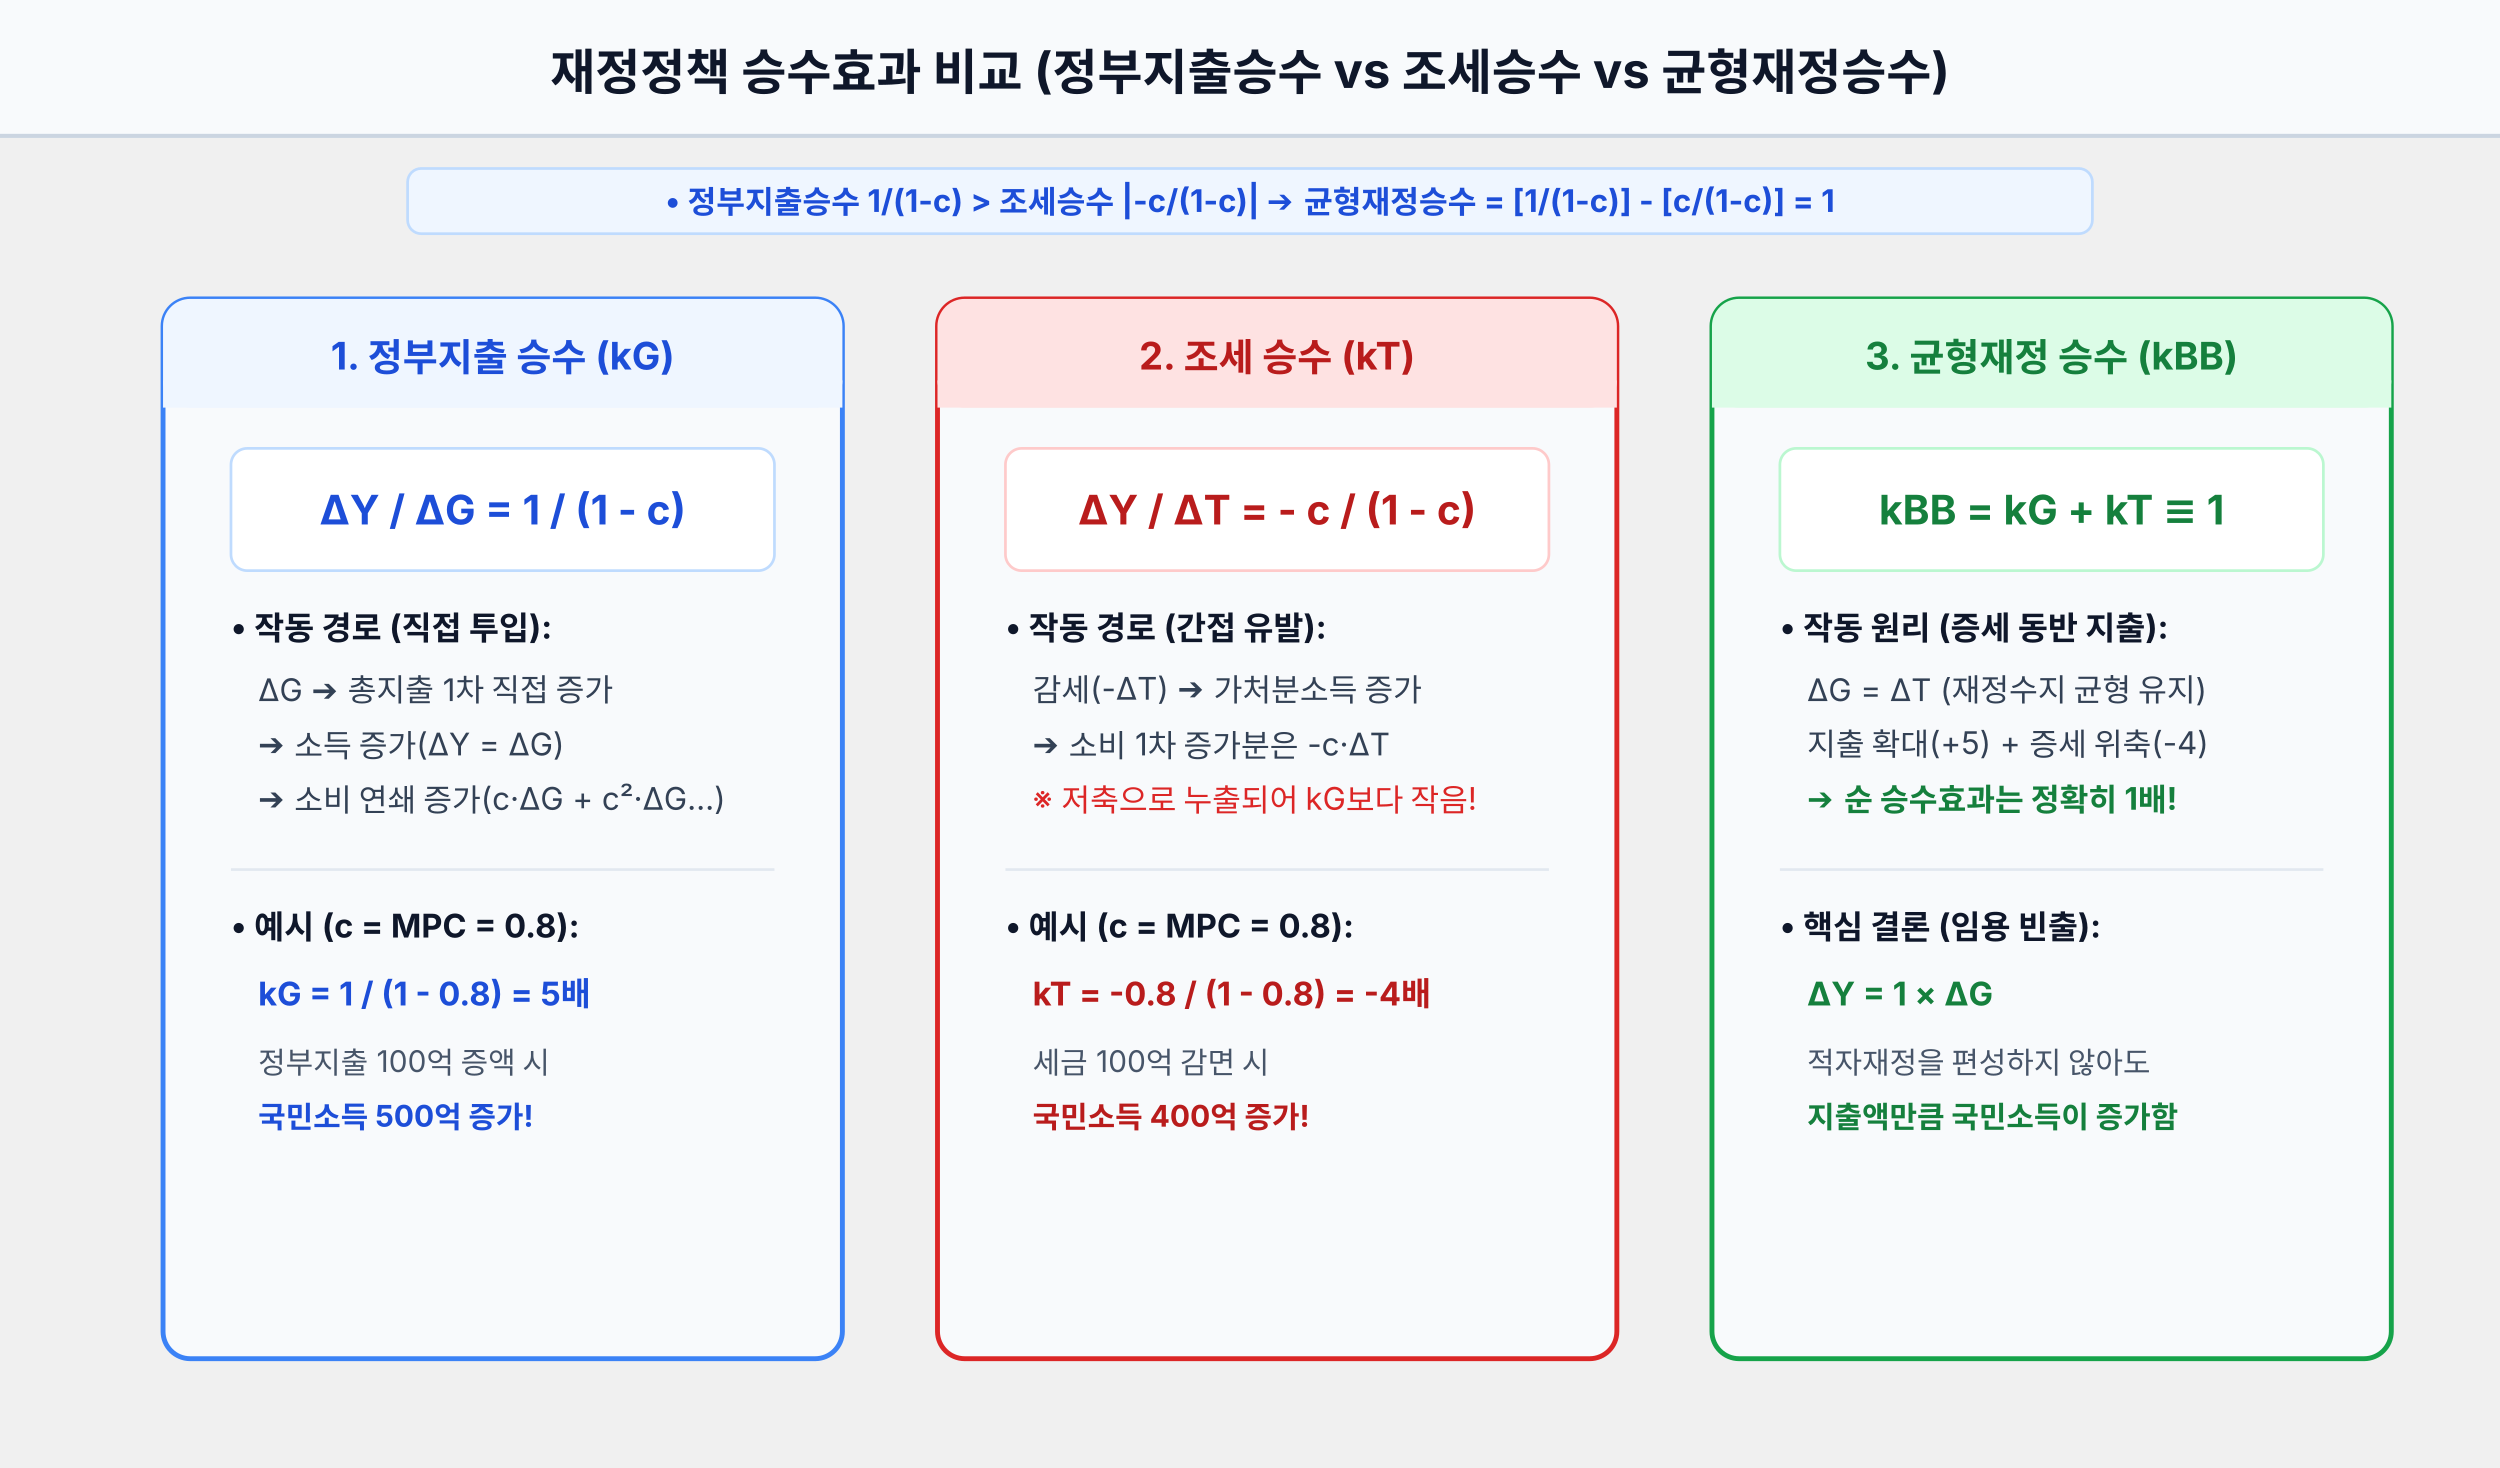
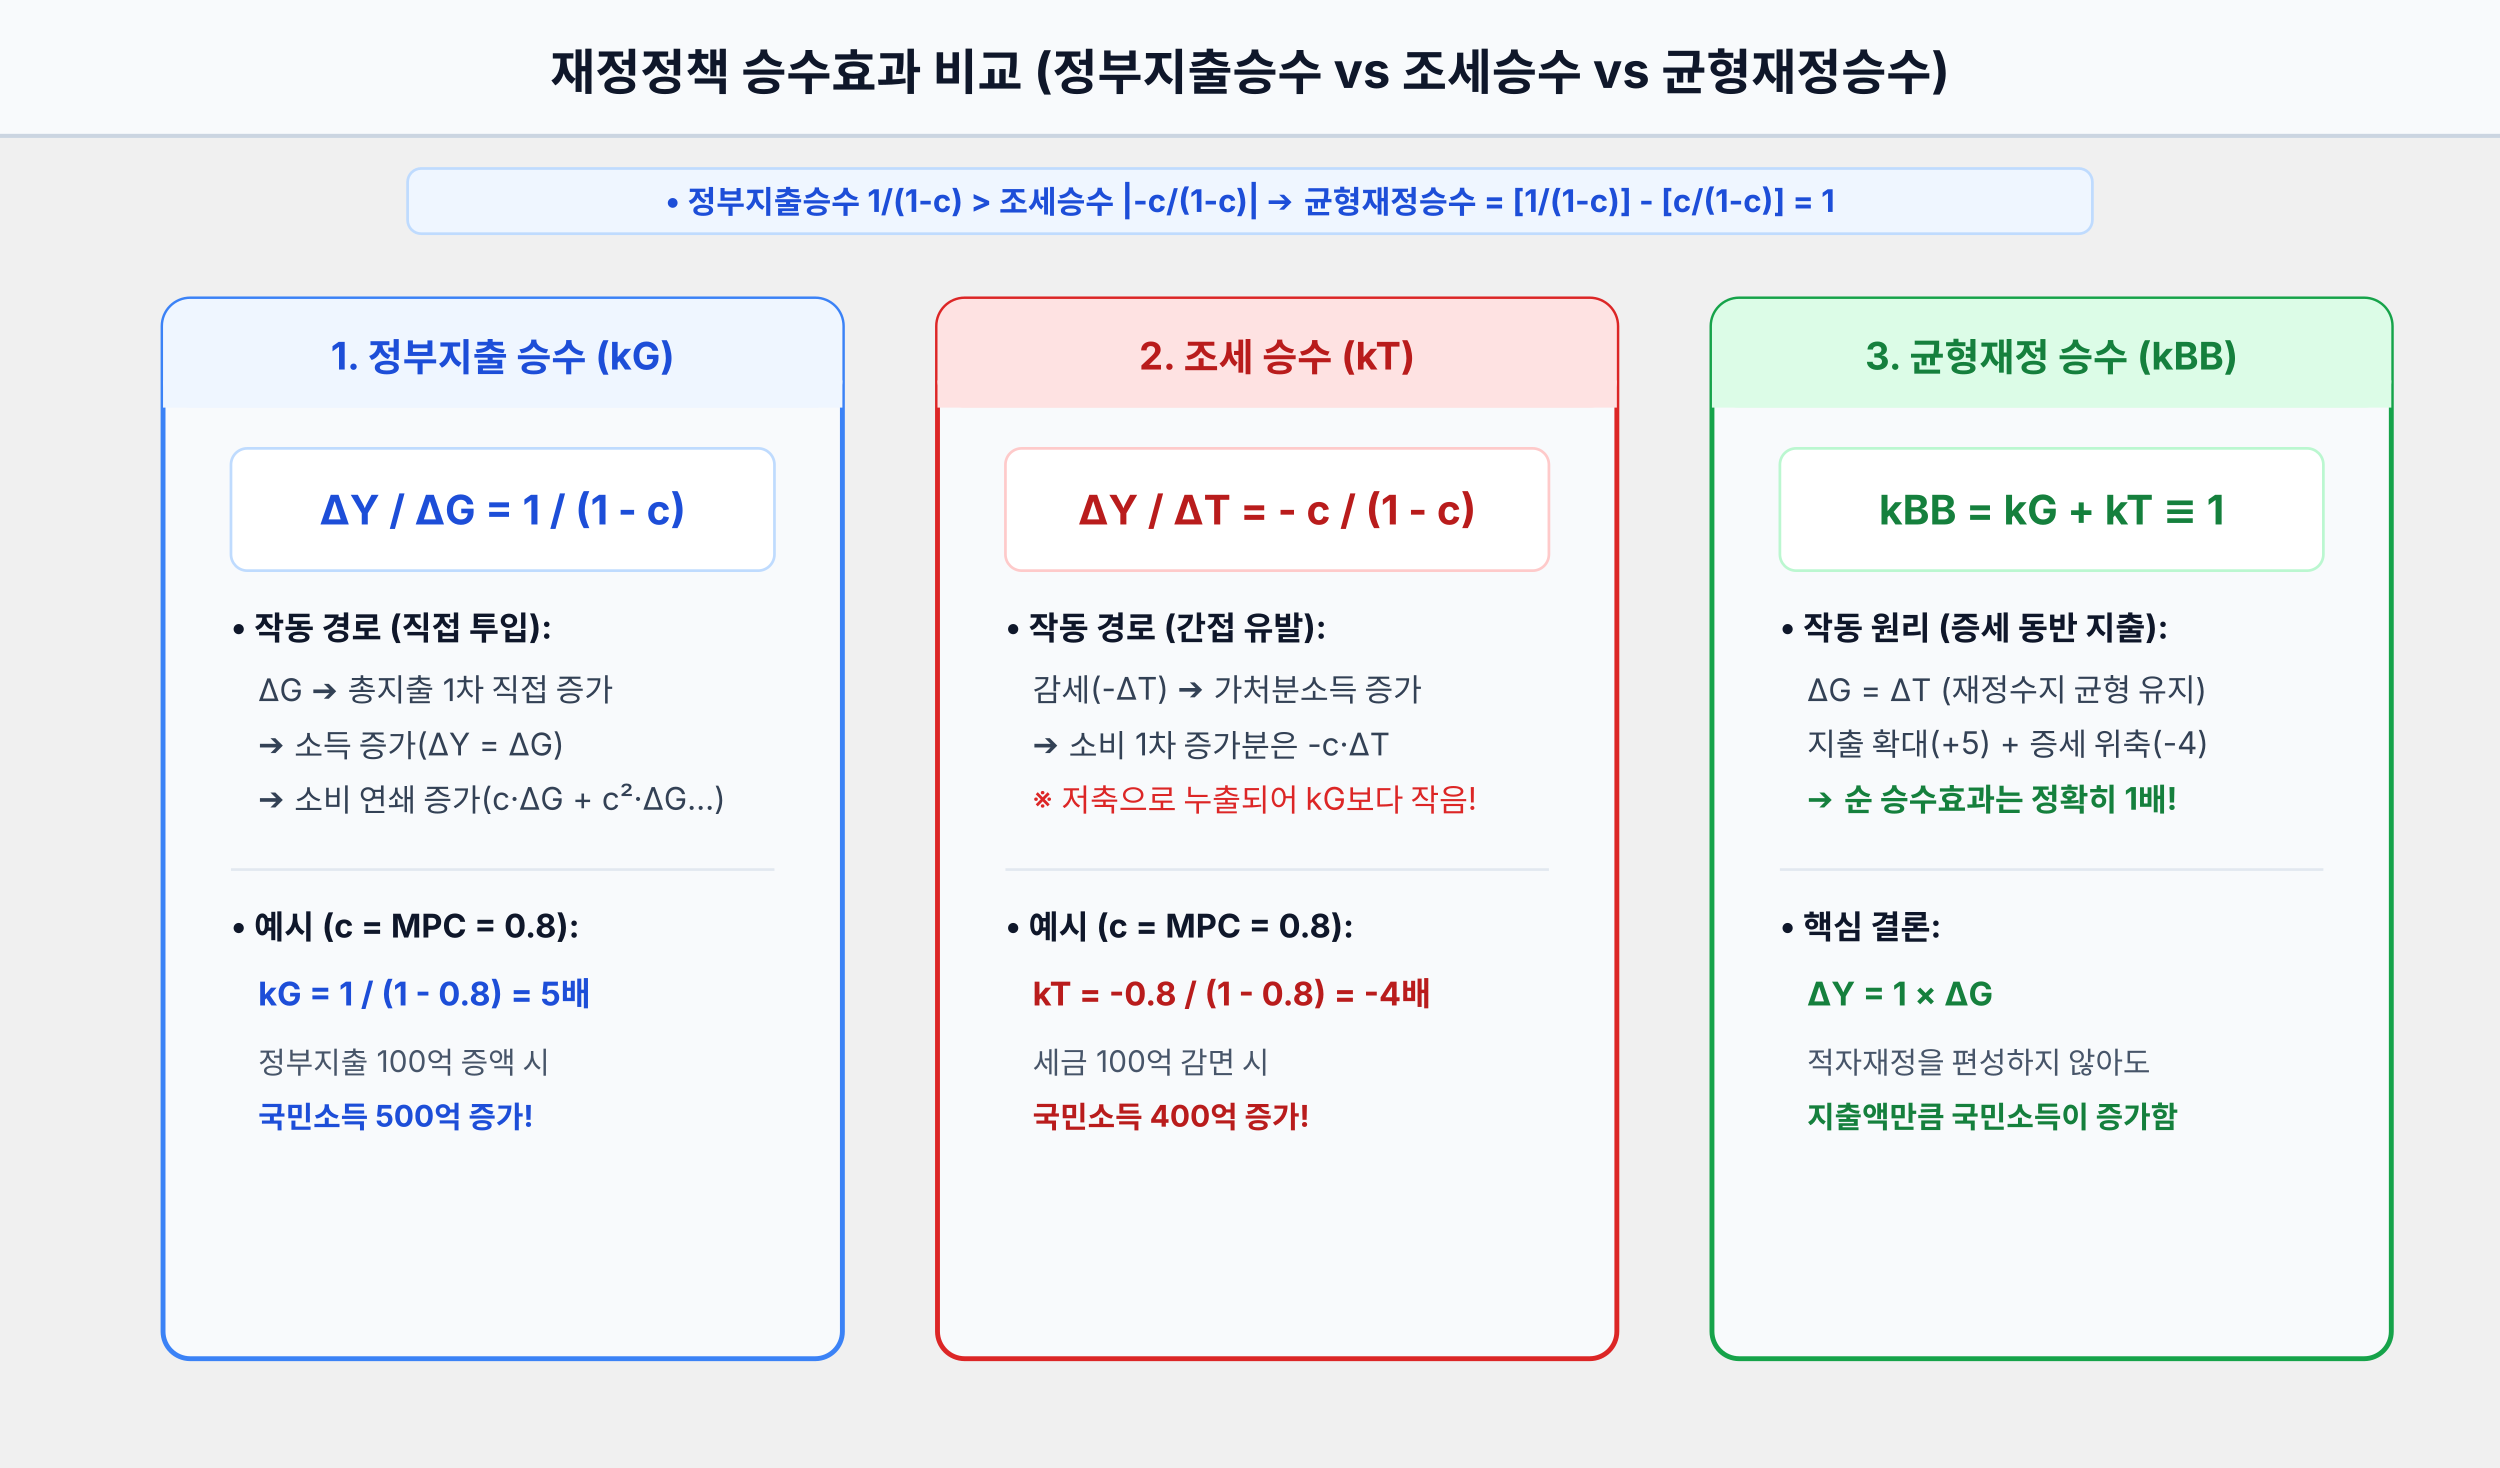
<svg xmlns="http://www.w3.org/2000/svg" viewBox="0 0 920 540" width="100%" height="100%" style="background:#ffffff; font-family:'Pretendard', -apple-system, BlinkMacSystemFont, sans-serif;">
  <rect x="0" y="0" width="920" height="50" fill="#f8fafc" />
  <text x="460" y="33" font-size="18" font-weight="bold" text-anchor="middle" fill="#0f172a">재정정책 승수효과 비교 (정부지출승수 vs 조세승수 vs 균형재정승수)</text>
  <line x1="0" y1="50" x2="920" y2="50" stroke="#cbd5e1" stroke-width="1.5" />
  <rect x="150" y="62" width="620" height="24" rx="5" fill="#eff6ff" stroke="#bfdbfe" stroke-width="1" />
  <text x="460" y="78" font-size="11.5" font-weight="bold" text-anchor="middle" fill="#1d4ed8">• 정부지출승수 1/(1-c) &gt; 조세승수 |-c/(1-c)| ➔ 균형재정승수 = [1/(1-c)] - [c/(1-c)] = 1</text>
  <g transform="translate(60, 110)">
    <rect x="0" y="0" width="250" height="390" rx="10" fill="#f8fafc" stroke="#3b82f6" stroke-width="1.8" />
    <rect x="0" y="0" width="250" height="40" rx="10" fill="#eff6ff" />
    <path d="M 0 30 L 0 40 L 250 40 L 250 30 Z" fill="#eff6ff" />
    <text x="125" y="26" font-size="14" font-weight="bold" fill="#1d4ed8" text-anchor="middle">1. 정부지출 승수 (kG)</text>
    <rect x="25" y="55" width="200" height="45" rx="6" fill="#ffffff" stroke="#bfdbfe" />
    <text x="125" y="83" font-size="15" font-weight="bold" fill="#1d4ed8" text-anchor="middle">ΔY / ΔG = 1 / (1 - c)</text>
    <text x="25" y="125" font-size="12" font-weight="bold" fill="#0f172a">• 작동 경로 (직접 투입):</text>
    <text x="35" y="148" font-size="11.5" fill="#334155">ΔG ➔ 총지출 1차 직접 증가</text>
    <text x="35" y="168" font-size="11.5" fill="#334155">➔ 소득 증가(ΔY = ΔG)</text>
    <text x="35" y="188" font-size="11.5" fill="#334155">➔ 소비 연쇄 증가(c·ΔG + c²·ΔG...)</text>
    <line x1="25" y1="210" x2="225" y2="210" stroke="#e2e8f0" />
    <text x="25" y="235" font-size="12" font-weight="bold" fill="#0f172a">• 예시 (c = MPC = 0.8):</text>
    <text x="35" y="260" font-size="12" font-weight="bold" fill="#1d4ed8">kG = 1 / (1 - 0.8) = 5배</text>
    <text x="35" y="285" font-size="11" fill="#475569">정부지출 100억 증액 시</text>
    <text x="35" y="305" font-size="11" font-weight="bold" fill="#1d4ed8">국민소득 500억 증가!</text>
  </g>
  <g transform="translate(345, 110)">
    <rect x="0" y="0" width="250" height="390" rx="10" fill="#f8fafc" stroke="#dc2626" stroke-width="1.8" />
    <rect x="0" y="0" width="250" height="40" rx="10" fill="#fee2e2" />
    <path d="M 0 30 L 0 40 L 250 40 L 250 30 Z" fill="#fee2e2" />
    <text x="125" y="26" font-size="14" font-weight="bold" fill="#b91c1c" text-anchor="middle">2. 조세 승수 (kT)</text>
    <rect x="25" y="55" width="200" height="45" rx="6" fill="#ffffff" stroke="#fecaca" />
    <text x="125" y="83" font-size="15" font-weight="bold" fill="#b91c1c" text-anchor="middle">ΔY / ΔT = - c / (1 - c)</text>
    <text x="25" y="125" font-size="12" font-weight="bold" fill="#0f172a">• 작동 경로 (간접 유발):</text>
    <text x="35" y="148" font-size="11.5" fill="#334155">감세(-ΔT) ➔ 가처분소득 증가</text>
    <text x="35" y="168" font-size="11.5" fill="#334155">➔ 소비 1차 증가분은 -c·ΔT</text>
    <text x="35" y="188" font-size="11.5" fill="#dc2626">※ 저축으로 누출되어 kG보다 작음!</text>
    <line x1="25" y1="210" x2="225" y2="210" stroke="#e2e8f0" />
    <text x="25" y="235" font-size="12" font-weight="bold" fill="#0f172a">• 예시 (c = MPC = 0.8):</text>
    <text x="35" y="260" font-size="12" font-weight="bold" fill="#b91c1c">kT = -0.8 / (1 - 0.8) = -4배</text>
    <text x="35" y="285" font-size="11" fill="#475569">세금 100억 감면 시</text>
    <text x="35" y="305" font-size="11" font-weight="bold" fill="#b91c1c">국민소득 400억 증가!</text>
  </g>
  <g transform="translate(630, 110)">
    <rect x="0" y="0" width="250" height="390" rx="10" fill="#f8fafc" stroke="#16a34a" stroke-width="1.8" />
    <rect x="0" y="0" width="250" height="40" rx="10" fill="#dcfce7" />
    <path d="M 0 30 L 0 40 L 250 40 L 250 30 Z" fill="#dcfce7" />
    <text x="125" y="26" font-size="14" font-weight="bold" fill="#15803d" text-anchor="middle">3. 균형재정 승수 (kBB)</text>
    <rect x="25" y="55" width="200" height="45" rx="6" fill="#ffffff" stroke="#bbf7d0" />
    <text x="125" y="83" font-size="15" font-weight="bold" fill="#15803d" text-anchor="middle">kBB = kG + kT ≡ 1</text>
    <text x="25" y="125" font-size="12" font-weight="bold" fill="#0f172a">• 작동 원리 (증세 동반 지출):</text>
    <text x="35" y="148" font-size="11.5" fill="#334155">ΔG = ΔT (재정수지 균형 유지)</text>
    <text x="35" y="168" font-size="11.5" fill="#334155">지출 확대(+5) + 증세 위축(-4)</text>
    <text x="35" y="188" font-size="11.5" font-weight="bold" fill="#15803d">➔ 순 승수효과는 정확히 1배!</text>
    <line x1="25" y1="210" x2="225" y2="210" stroke="#e2e8f0" />
-     <text x="25" y="235" font-size="12" font-weight="bold" fill="#0f172a">• 핵심 결론 (임용 빈출):</text>
+     <text x="25" y="235" font-size="12" font-weight="bold" fill="#0f172a">• 핵심 결론:</text>
    <text x="35" y="260" font-size="12" font-weight="bold" fill="#15803d">ΔY = 1 × ΔG</text>
    <text x="35" y="285" font-size="11" fill="#475569">적자재정을 편성하지 않아도</text>
    <text x="35" y="305" font-size="11" font-weight="bold" fill="#15803d">지출액만큼 국민소득이 증가함</text>
  </g>
</svg>
